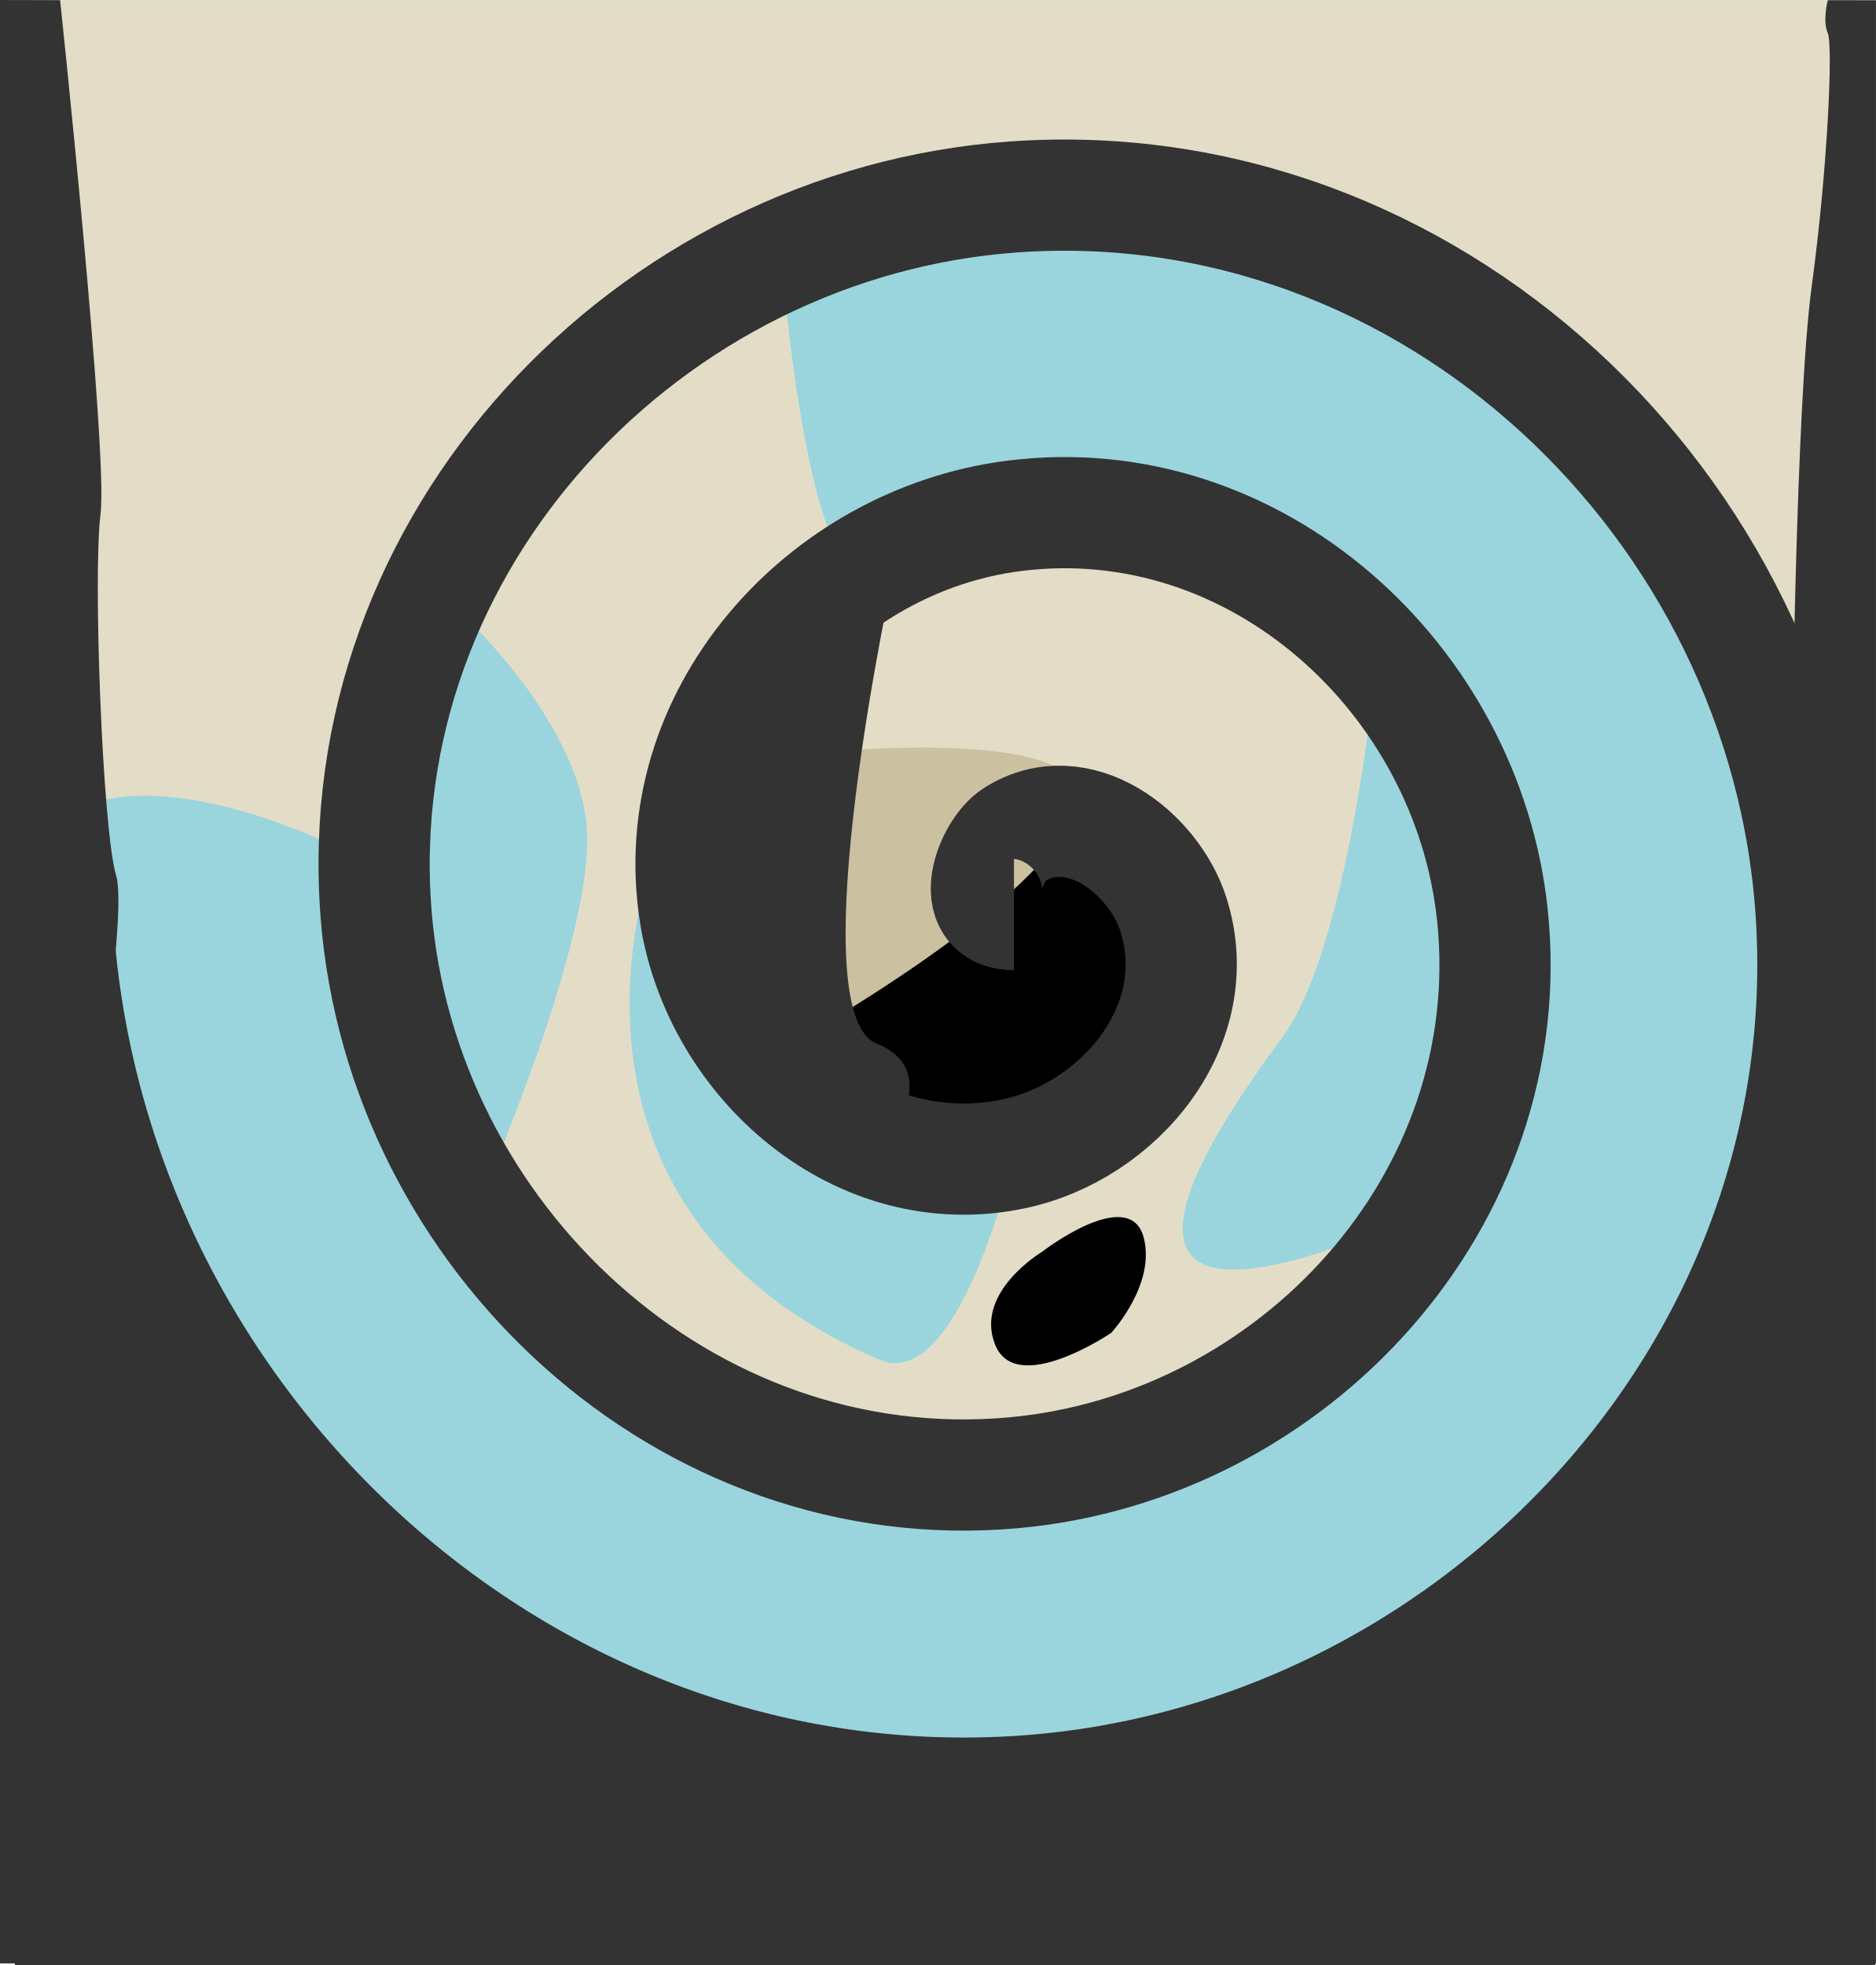
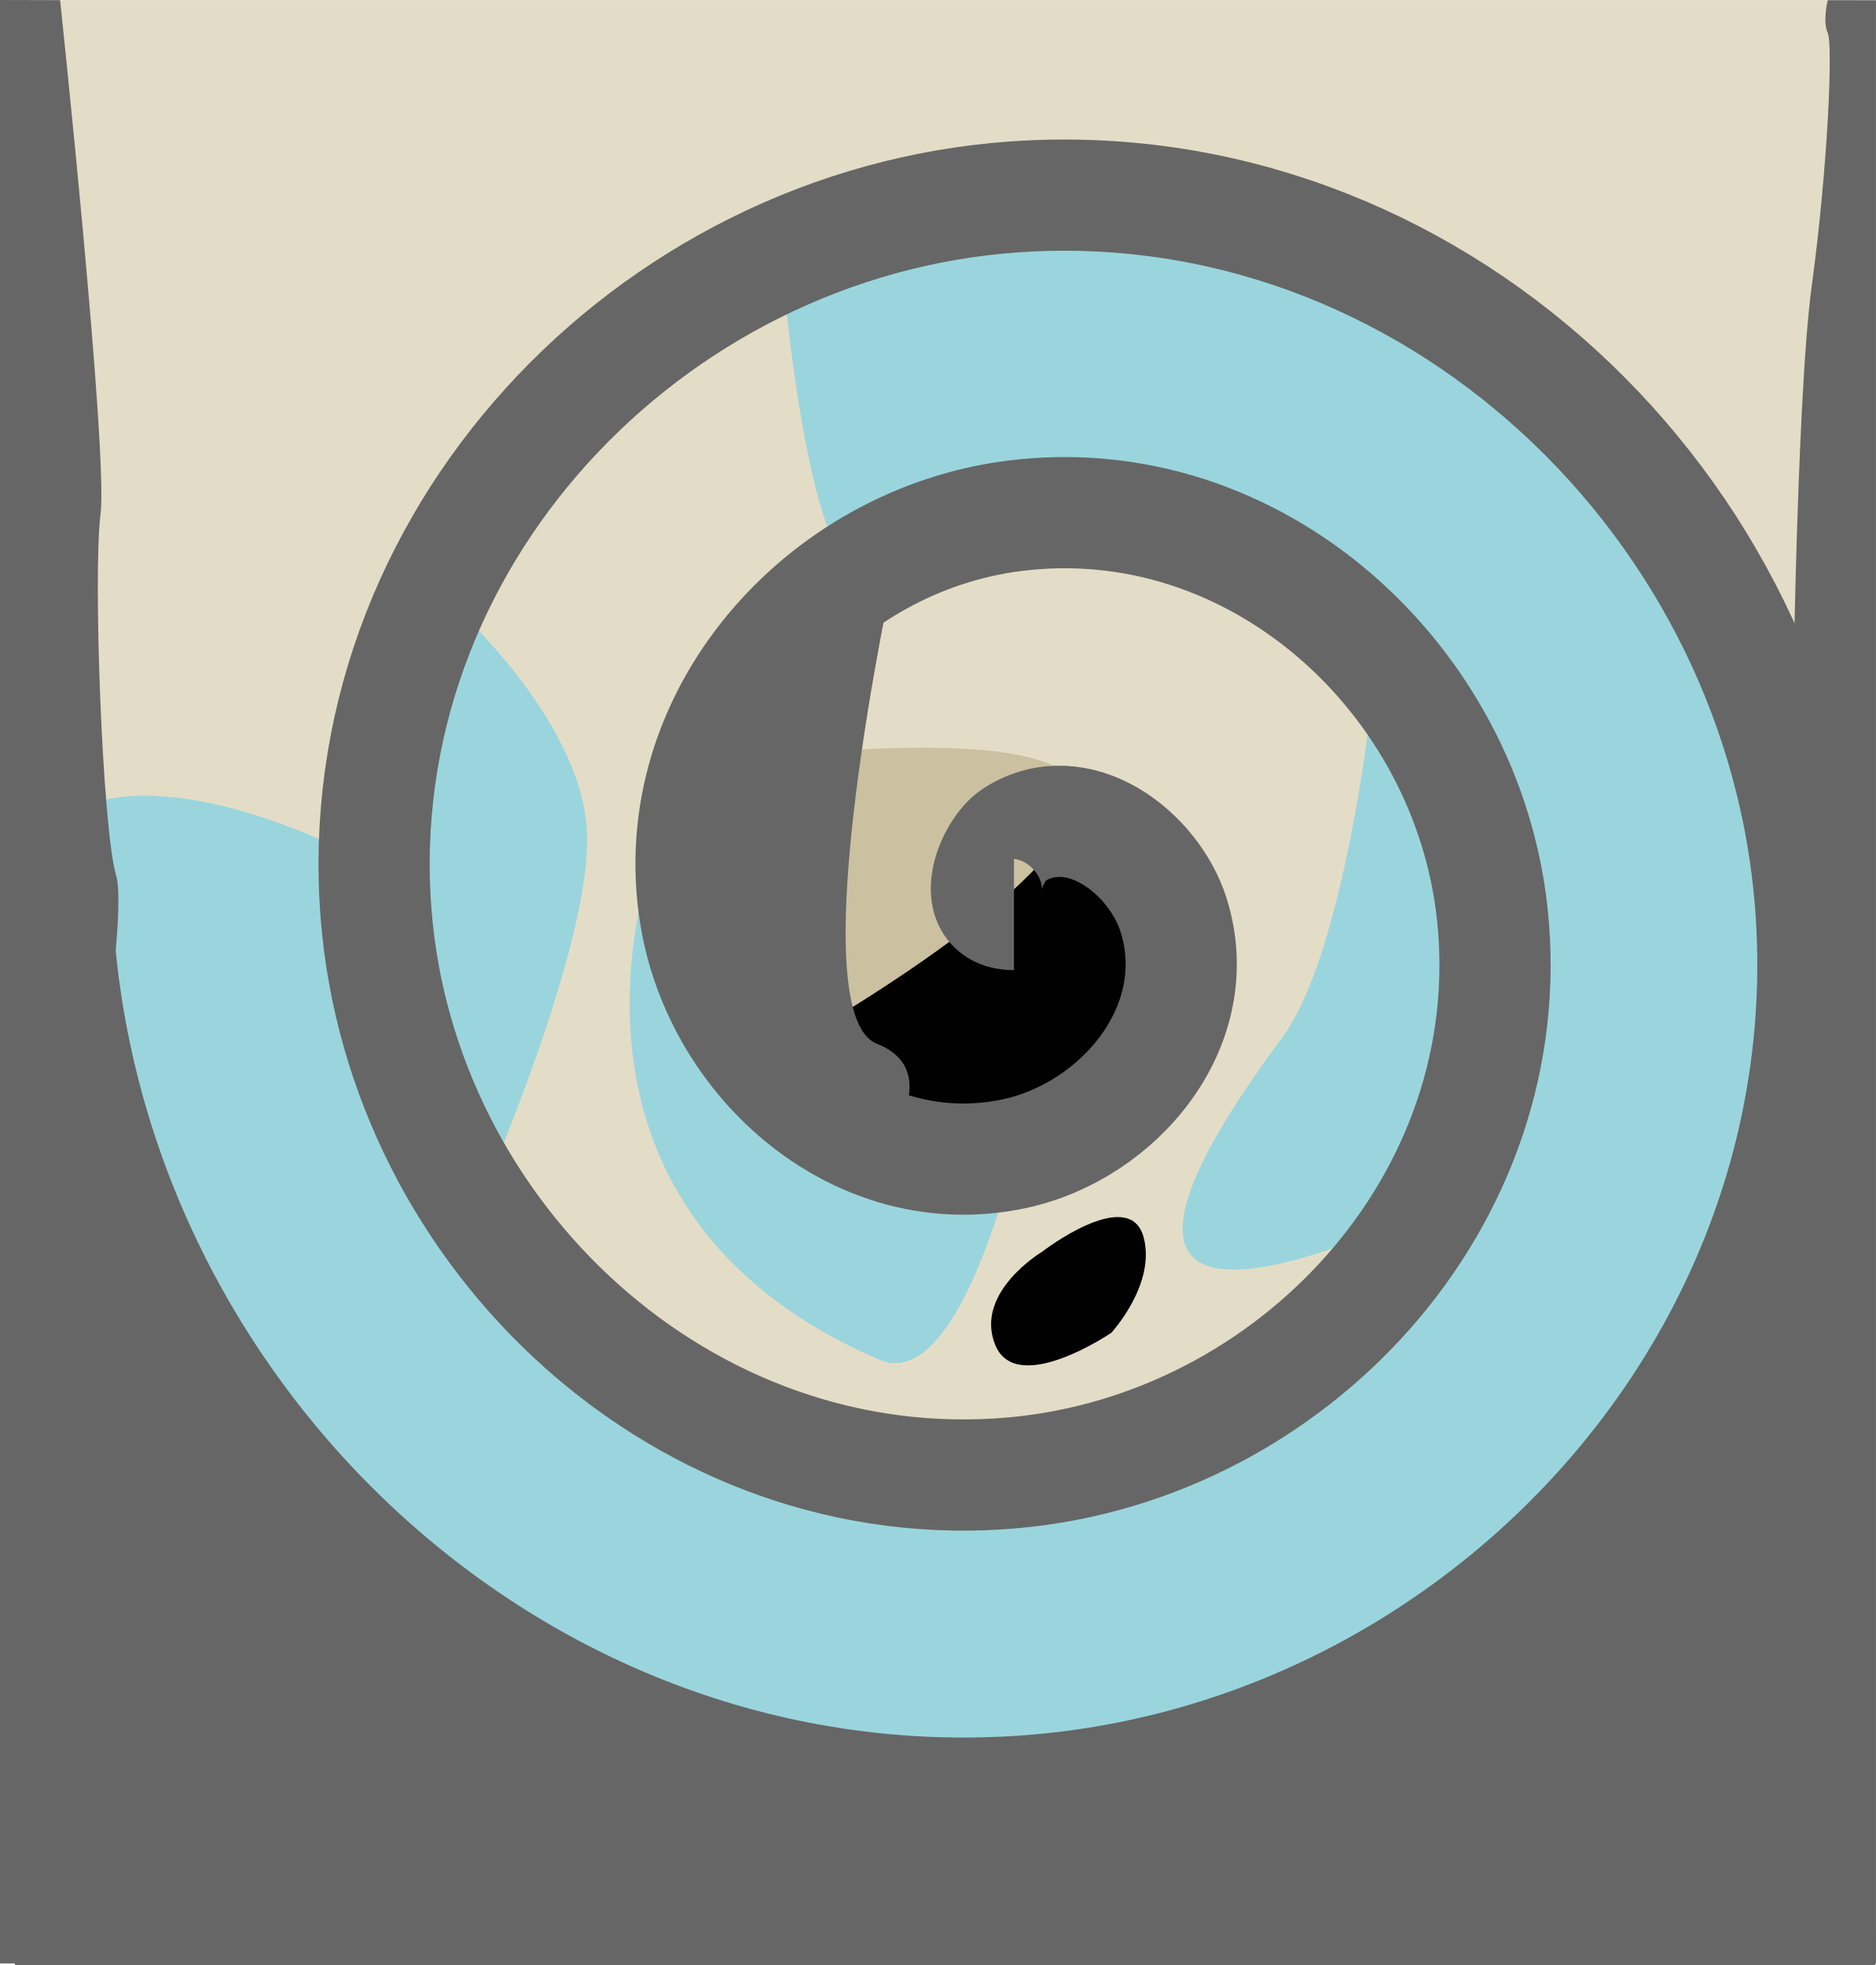
<svg xmlns="http://www.w3.org/2000/svg" width="1028.27" height="1076.96" id="svg5159" version="1.1">
  <defs id="defs5161" />
  <g id="layer1" transform="translate(0,24.59782)">
    <rect style="fill:#e3ddc7;fill-opacity:1;fill-rule:nonzero;stroke:none" id="rect5131" width="1024.75" height="1076.132" x="-7.125" y="-24.535" />
    <path id="path3775" d="m 254.121,654.002 c 0,0 74.925,-164.642 67.19,-228.569 -7.735,-63.927 -80.626,-125.301 -80.626,-125.301 l -56.299,115.285 3.363,146.415 69.913,98.631 z" style="fill:#9ad5dd;fill-opacity:1;stroke:none" />
    <path style="fill:#9ad5dd;fill-opacity:1;stroke:none" d="m 359.562,440.075 c 0,0 -76.424,194.814 122.438,280.553 45.932,19.804 76.866,-123.41 76.866,-123.41 L 525.947,593.134 419.249,556.63 353.944,441.689 z" id="path3777" />
    <path style="fill:#000000;stroke:none;stroke-width:1px;stroke-linecap:butt;stroke-linejoin:miter;stroke-opacity:1" d="m 567.143,454.103 c 0,0 75.714,8.571 62.857,65.714 -12.857,57.143 -81.429,115.714 -81.429,115.714 0,0 -111.429,-14.286 -111.429,-47.143 0,-32.857 70,-165.714 130,-134.286 z" id="path3771" transform="translate(0,-24.59782)" />
    <path style="fill:#cbc0a0;fill-opacity:1;stroke:none" d="m 420,579.817 c 0,0 152.857,-82.857 170,-137.143 17.143,-54.286 -193.571,-25 -193.571,-25 l 40.714,-65 -55.714,115.714 40,118.571 z" id="path3773" transform="translate(0,-24.59782)" />
-     <path style="fill:#333333;fill-opacity:1;stroke:none" d="m 489.966,288.34 c 0,0 -52.721,241.932 -9.325,259.104 43.396,17.173 -5.738,71.216 -5.738,71.216 l -77.826,-116.168 0,-116.168 34.43,-87.378 z" id="path3781" />
+     <path style="fill:#666666;fill-opacity:1;stroke:none" d="m 489.966,288.34 c 0,0 -52.721,241.932 -9.325,259.104 43.396,17.173 -5.738,71.216 -5.738,71.216 l -77.826,-116.168 0,-116.168 34.43,-87.378 z" id="path3781" />
    <path id="path3779" d="m 751.323,364.415 c 0,0 -14.762,134.128 -48.48,179.555 -170.906,230.254 113.813,77.746 113.813,77.746 l -0.846,-38.189 20.329,-126.779 -65.03,-75.823 z" style="fill:#9ad5dd;fill-opacity:1;stroke:none" />
    <path style="fill:#9ad5dd;stroke:none;stroke-width:1px;stroke-linecap:butt;stroke-linejoin:miter;stroke-opacity:1;fill-opacity:1" d="m 27.143,452.674 100,394.286 394.286,165.714 312.857,-110 180,-310 -72.857,-260 -174.286,-170 -208.571,-50 -130,31.429 c 0,0 14.286,185.714 50,170 35.714,-15.714 140,-20 140,-20 l 154.286,72.857 50,172.857 -111.429,201.429 -214.286,64.286 -240,-112.857 L 190,466.96 c 0,0 -111.429,-58.571 -162.857,-14.286 z" id="path3769" transform="translate(0,-24.59782)" />
-     <path style="fill:#333333;stroke:none" d="m 32.941,-24.513 c 0,0 26.383,247.869 22.162,281.631 -4.221,33.762 1.114,173.214 8.502,197.886 7.387,24.672 -19.055,173.494 -19.055,173.494 0,0 -2.111,198.676 -11.609,263.602 -9.498,64.927 -12.664,132.45 -9.498,138.943 3.166,6.493 0,20.418 0,20.418 l -28.494,0 0,-1076.067 z" id="path5133" />
-     <path id="path5135" d="m 993.024,1051.425 c 0,0 -24.478,-250.222 -20.562,-283.984 3.917,-33.762 31.332,-258.408 24.478,-283.08 -6.854,-24.672 -14.687,-88.3 -14.687,-88.3 0,0 1.958,-198.676 10.77,-263.602 8.812,-64.927 11.75,-132.45 8.812,-138.943 -2.937,-6.493 0,-18.007 0,-18.007 l 26.437,0 0,1075.953 z" style="fill:#333333;stroke:none" />
-     <path id="path2988" d="m 8.262,1026.761 c 0,0 234.9,-17.779 266.895,-14.934 31.995,2.845 244.887,22.757 268.268,17.779 23.381,-4.978 83.68,-10.667 83.68,-10.667 0,0 188.28,1.422 249.81,7.823 61.529,6.4 125.52,8.534 131.673,6.4 6.153,-2.134 19.349,0 19.349,0 l 0,19.201 -1019.764,0 z" style="fill:#333333;stroke:none" />
-     <path transform="matrix(-0.6094694,1.055632,-1.055632,-0.6094694,836.9778,389.6676)" style="fill:none;stroke:#333333;stroke-width:50;stroke-linecap:butt;stroke-linejoin:miter;stroke-miterlimit:4;stroke-opacity:1" d="m 177.143,164.103 c 10.786,18.681 -19.861,23.755 -31.049,17.926 -30.321,-15.796 -24.439,-58.478 -4.803,-80.025 35.123,-38.541 96.603,-27.685 129,8.32 47.544,52.838 31.177,135.299 -21.442,177.976 C 178.714,345.18 74.643,323.083 21.897,253.734 -44.478,166.466 -16.553,40.521 69.585,-22.192 173.911,-98.147 321.863,-64.345 394.487,38.619 480.072,159.958 440.364,329.998 320.553,412.496 182.226,507.743 -9.952,462.113 -102.3,325.439 -207.231,170.142 -155.666,-44.208 -2.12,-146.389 170.136,-261.021 406.682,-203.513 518.684,-33.086 643.027,156.12 579.571,414.879 392.258,536.693" id="path2996" />
-     <path style="fill:#333333;stroke:none;stroke-width:1px;stroke-linecap:butt;stroke-linejoin:miter;stroke-opacity:1;fill-opacity:1" d="M 35.714,624.103 17.143,1064.103 1017.143,1065.531 1000,666.96 794.286,908.389 l -250,82.857 -257.143,-60 -120,-118.571 z" id="path3766" transform="translate(0,-24.59782)" />
+     <path style="fill:#666666;stroke:none" d="m 32.941,-24.513 c 0,0 26.383,247.869 22.162,281.631 -4.221,33.762 1.114,173.214 8.502,197.886 7.387,24.672 -19.055,173.494 -19.055,173.494 0,0 -2.111,198.676 -11.609,263.602 -9.498,64.927 -12.664,132.45 -9.498,138.943 3.166,6.493 0,20.418 0,20.418 l -28.494,0 0,-1076.067 z" id="path5133" />
+     <path id="path5135" d="m 993.024,1051.425 c 0,0 -24.478,-250.222 -20.562,-283.984 3.917,-33.762 31.332,-258.408 24.478,-283.08 -6.854,-24.672 -14.687,-88.3 -14.687,-88.3 0,0 1.958,-198.676 10.77,-263.602 8.812,-64.927 11.75,-132.45 8.812,-138.943 -2.937,-6.493 0,-18.007 0,-18.007 l 26.437,0 0,1075.953 z" style="fill:#666666;stroke:none" />
+     <path id="path2988" d="m 8.262,1026.761 c 0,0 234.9,-17.779 266.895,-14.934 31.995,2.845 244.887,22.757 268.268,17.779 23.381,-4.978 83.68,-10.667 83.68,-10.667 0,0 188.28,1.422 249.81,7.823 61.529,6.4 125.52,8.534 131.673,6.4 6.153,-2.134 19.349,0 19.349,0 l 0,19.201 -1019.764,0 z" style="fill:#666666;stroke:none" />
+     <path transform="matrix(-0.6094694,1.055632,-1.055632,-0.6094694,836.9778,389.6676)" style="fill:none;stroke:#666666;stroke-width:50;stroke-linecap:butt;stroke-linejoin:miter;stroke-miterlimit:4;stroke-opacity:1" d="m 177.143,164.103 c 10.786,18.681 -19.861,23.755 -31.049,17.926 -30.321,-15.796 -24.439,-58.478 -4.803,-80.025 35.123,-38.541 96.603,-27.685 129,8.32 47.544,52.838 31.177,135.299 -21.442,177.976 C 178.714,345.18 74.643,323.083 21.897,253.734 -44.478,166.466 -16.553,40.521 69.585,-22.192 173.911,-98.147 321.863,-64.345 394.487,38.619 480.072,159.958 440.364,329.998 320.553,412.496 182.226,507.743 -9.952,462.113 -102.3,325.439 -207.231,170.142 -155.666,-44.208 -2.12,-146.389 170.136,-261.021 406.682,-203.513 518.684,-33.086 643.027,156.12 579.571,414.879 392.258,536.693" id="path2996" />
+     <path style="fill:#666666;stroke:none;stroke-width:1px;stroke-linecap:butt;stroke-linejoin:miter;stroke-opacity:1;fill-opacity:1" d="M 35.714,624.103 17.143,1064.103 1017.143,1065.531 1000,666.96 794.286,908.389 l -250,82.857 -257.143,-60 -120,-118.571 z" id="path3766" transform="translate(0,-24.59782)" />
    <path style="fill:#000000;stroke:none" d="m 571.241,686.031 c 8.852,-6.816 48.487,-33.84 55.558,-8.081 7.071,25.759 -17.678,52.528 -17.678,52.528 0,0 -52.023,35.355 -63.64,6.566 -11.617,-28.789 25.759,-51.013 25.759,-51.013 z" id="path3783" transform="translate(0,-24.59782)" />
  </g>
</svg>
